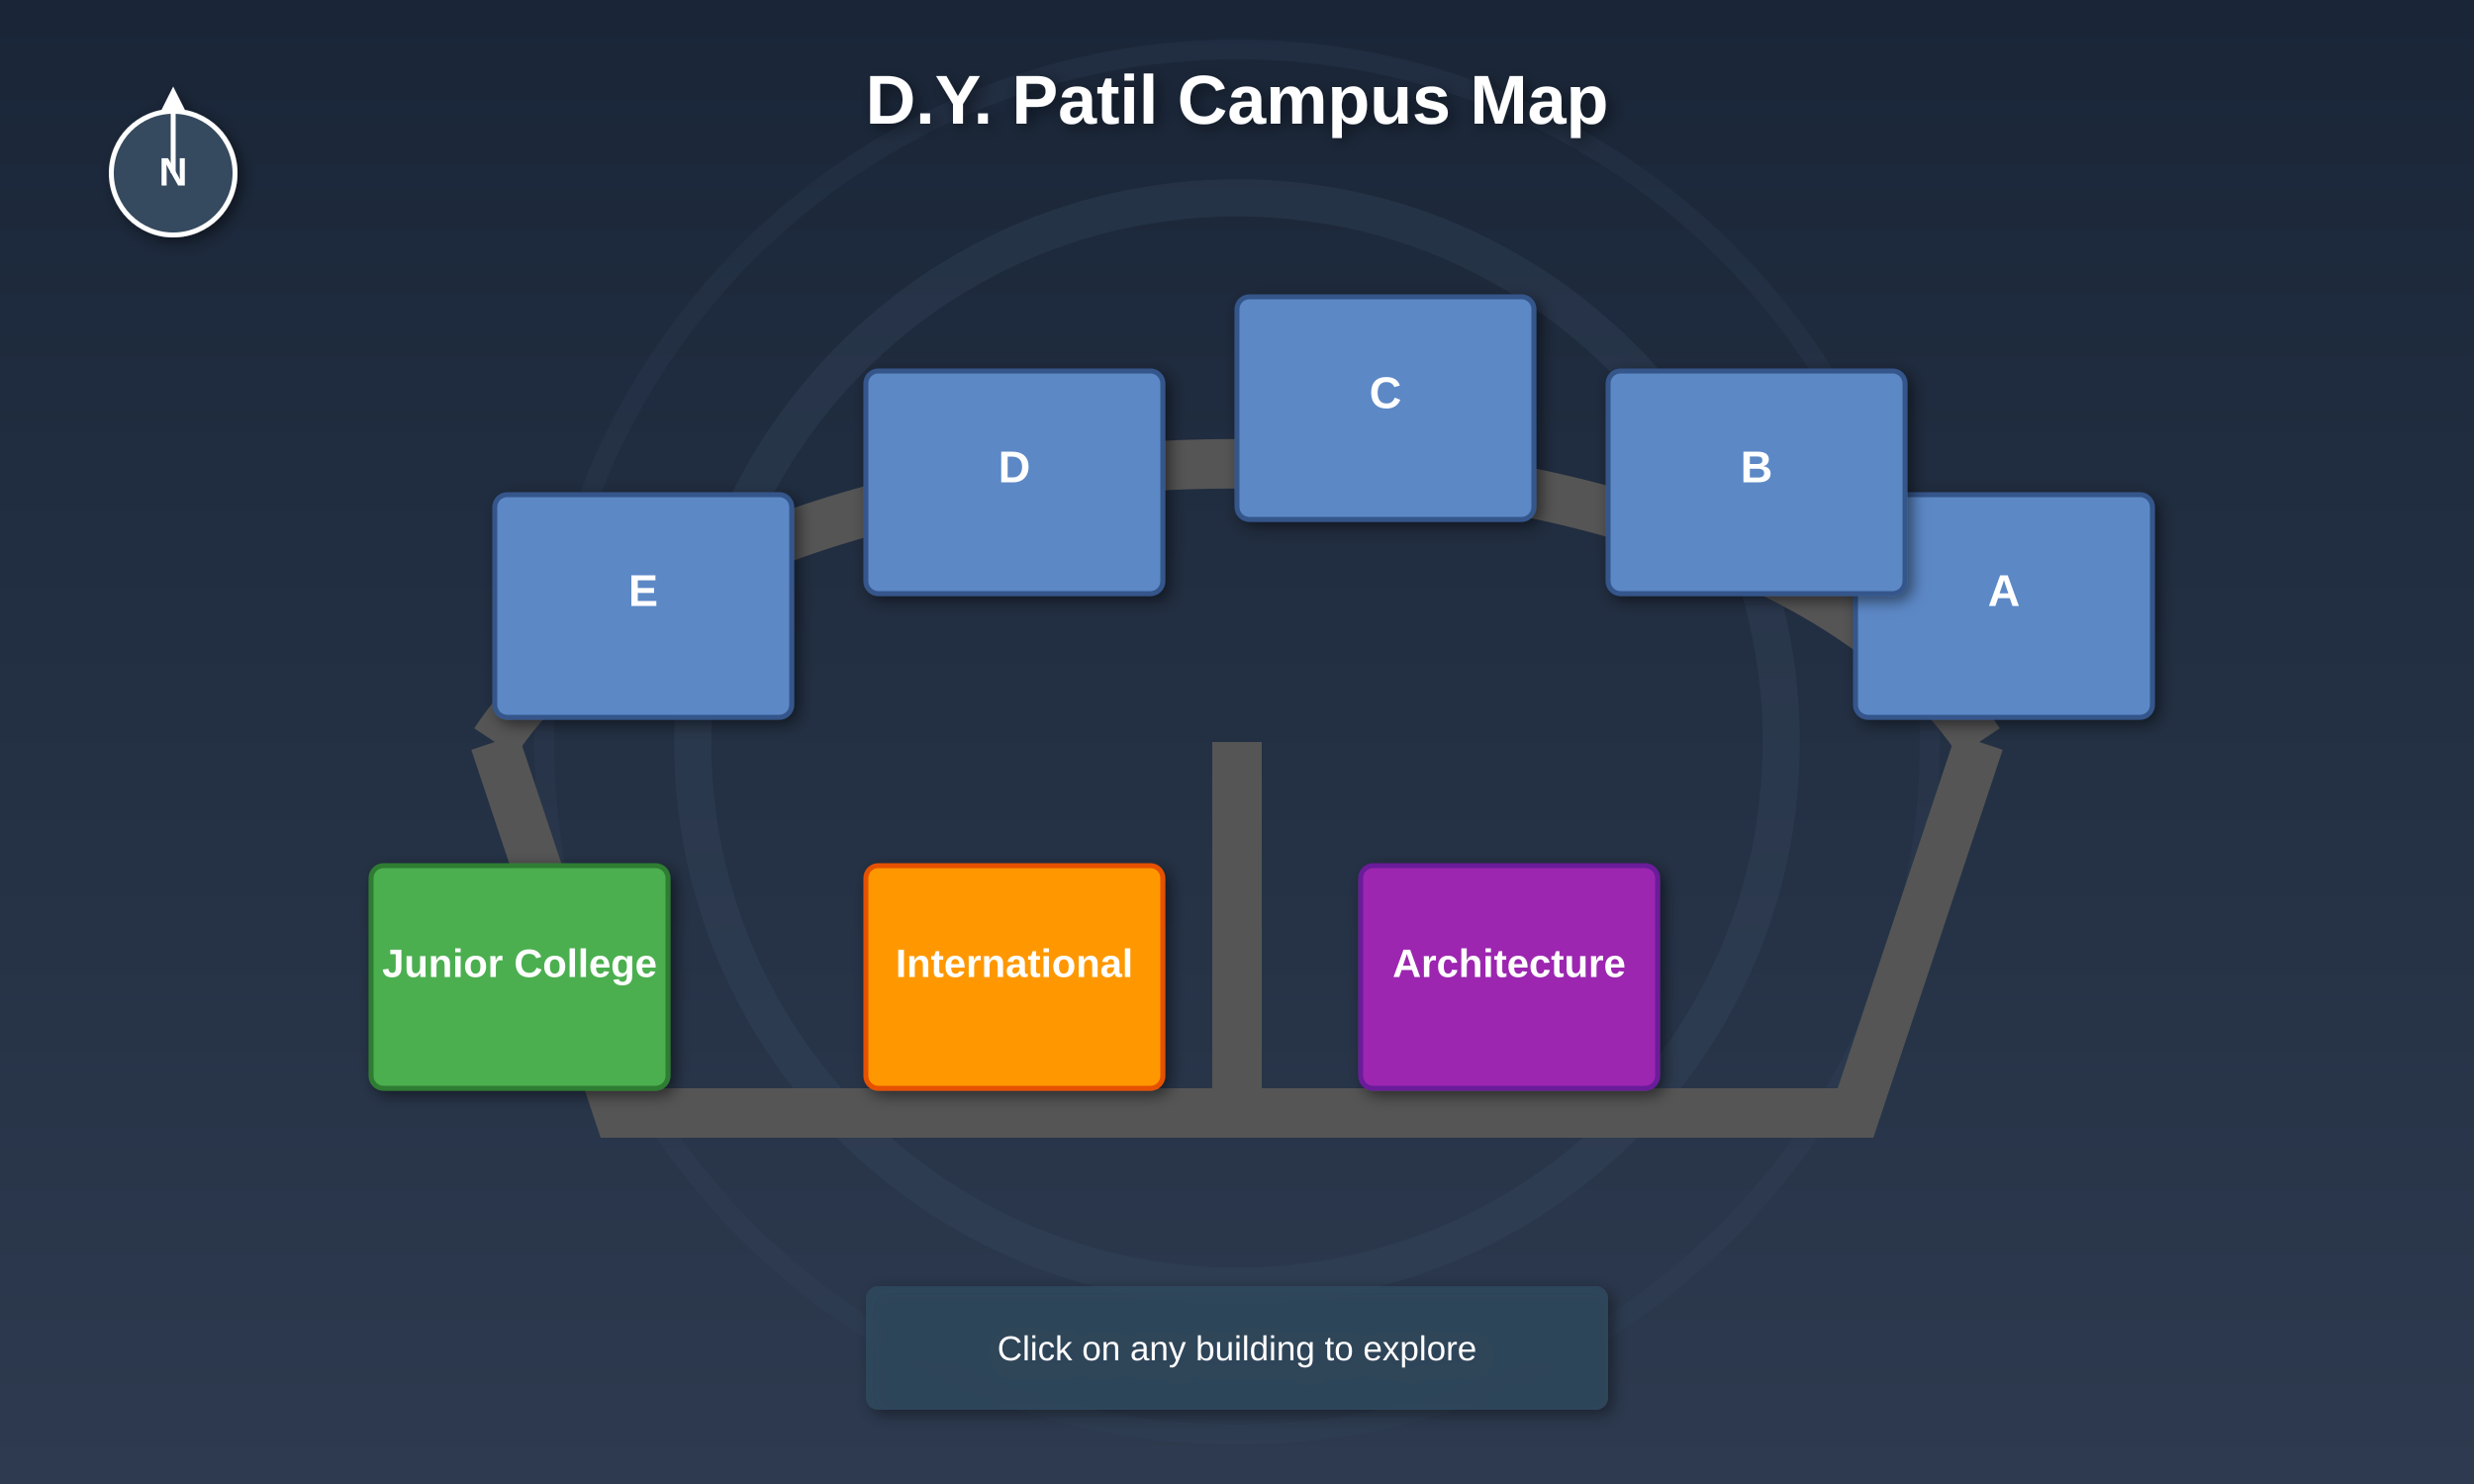
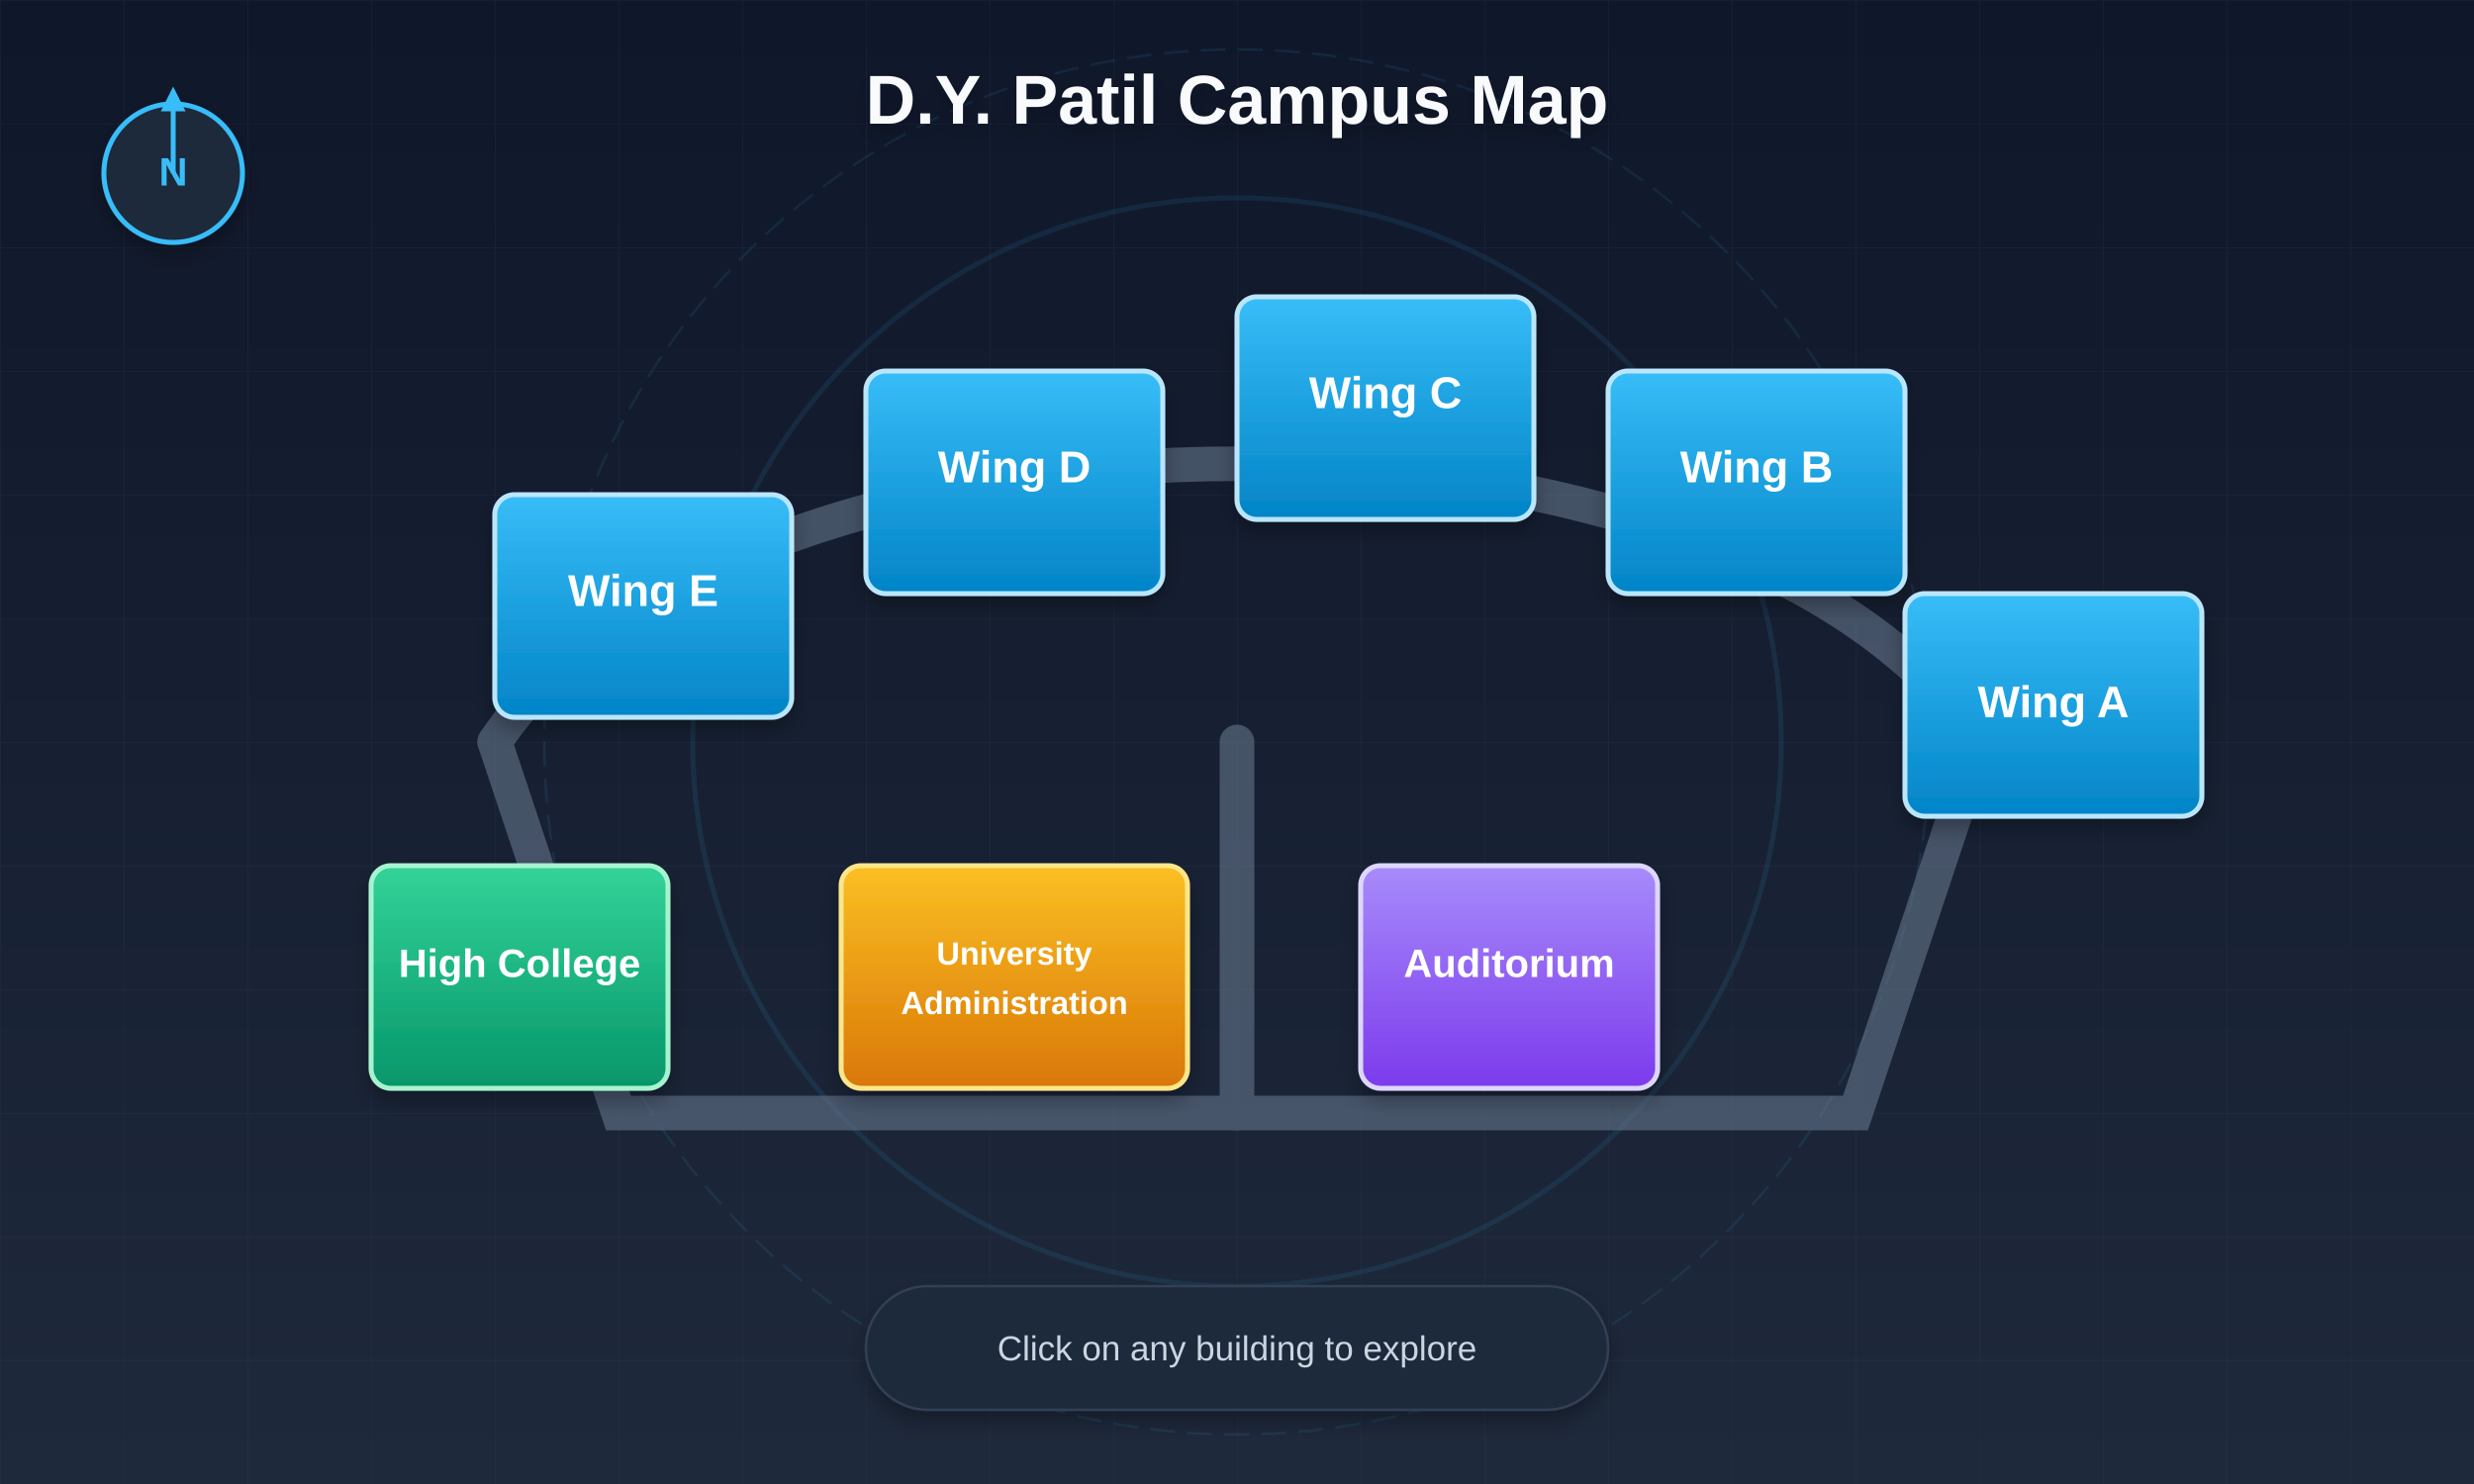
<svg xmlns="http://www.w3.org/2000/svg" viewBox="0 0 1000 600">
  <defs>
-     <linearGradient id="campusGradient" x1="0%" y1="0%" x2="0%" y2="100%">
-       <stop offset="0%" stop-color="#1a2638" />
-       <stop offset="100%" stop-color="#2d3a4f" />
+     <linearGradient id="deepBackground" x1="0%" y1="0%" x2="0%" y2="100%">
+       <stop offset="0%" stop-color="#0f172a" />
+       <stop offset="100%" stop-color="#1e293b" />
    </linearGradient>
-     <filter id="dropShadow" x="-20%" y="-20%" width="140%" height="140%">
-       <feGaussianBlur in="SourceAlpha" stdDeviation="3" />
-       <feOffset dx="2" dy="2" result="offsetblur" />
-       <feComponentTransfer>
-         <feFuncA type="linear" slope="0.5" />
-       </feComponentTransfer>
+     <linearGradient id="blueGrad" x1="0%" y1="0%" x2="0%" y2="100%">
+       <stop offset="0%" stop-color="#38bdf8" />
+       <stop offset="100%" stop-color="#0284c7" />
+     </linearGradient>
+     <linearGradient id="greenGrad" x1="0%" y1="0%" x2="0%" y2="100%">
+       <stop offset="0%" stop-color="#34d399" />
+       <stop offset="100%" stop-color="#059669" />
+     </linearGradient>
+     <linearGradient id="orangeGrad" x1="0%" y1="0%" x2="0%" y2="100%">
+       <stop offset="0%" stop-color="#fbbf24" />
+       <stop offset="100%" stop-color="#d97706" />
+     </linearGradient>
+     <linearGradient id="purpleGrad" x1="0%" y1="0%" x2="0%" y2="100%">
+       <stop offset="0%" stop-color="#a78bfa" />
+       <stop offset="100%" stop-color="#7c3aed" />
+     </linearGradient>
+     <filter id="softGlow" x="-20%" y="-20%" width="140%" height="140%">
+       <feGaussianBlur in="SourceAlpha" stdDeviation="4" result="blur" />
+       <feOffset dx="0" dy="4" result="offsetblur" />
+       <feFlood flood-color="#000" flood-opacity="0.3" result="offsetColor" />
+       <feComposite in="offsetColor" in2="offsetblur" operator="in" result="offsetBlur" />
      <feMerge>
-         <feMergeNode />
+         <feMergeNode in="offsetBlur" />
        <feMergeNode in="SourceGraphic" />
      </feMerge>
    </filter>
+     <pattern id="grid" width="50" height="50" patternUnits="userSpaceOnUse">
+       <path d="M 50 0 L 0 0 0 50" fill="none" stroke="#334155" stroke-width="0.5" opacity="0.3" />
+     </pattern>
  </defs>
-   <rect class="background" x="0" y="0" width="1000" height="600" fill="url(#campusGradient)" />
-   <circle cx="500" cy="300" r="220" fill="none" stroke="#3a4a63" stroke-width="15" stroke-opacity="0.3" />
-   <circle cx="500" cy="300" r="280" fill="none" stroke="#3a4a63" stroke-width="8" stroke-opacity="0.2" />
-   <path d="M 200,300 C 300,150 700,150 800,300" stroke="#555" stroke-width="20" fill="none" />
-   <path d="M 200,300 L 250,450 L 750,450 L 800,300" stroke="#555" stroke-width="20" fill="none" />
-   <path d="M 500,300 L 500,450" stroke="#555" stroke-width="20" fill="none" />
-   <a href="/building/1" class="building-link">
-     <g id="building-1" class="building building-a" filter="url(#dropShadow)">
-       <rect x="750" y="200" width="120" height="90" rx="5" ry="5" fill="#5c88c6" stroke="#34568B" stroke-width="2" />
-       <text x="810" y="245" font-family="Arial" font-size="18" font-weight="bold" fill="#fff" text-anchor="middle">A</text>
+   <rect x="0" y="0" width="1000" height="600" fill="url(#deepBackground)" />
+   <rect x="0" y="0" width="1000" height="600" fill="url(#grid)" />
+   <circle cx="500" cy="300" r="220" fill="none" stroke="#38bdf8" stroke-width="2" stroke-opacity="0.1" />
+   <circle cx="500" cy="300" r="280" fill="none" stroke="#38bdf8" stroke-width="1" stroke-opacity="0.1" stroke-dasharray="10,5" />
+   <g opacity="0.6" stroke="#64748b" stroke-width="14" fill="none" stroke-linecap="round">
+     <path d="M 200,300 C 300,150 700,150 800,300" />
+     <path d="M 200,300 L 250,450 L 750,450 L 800,300" />
+     <path d="M 500,300 L 500,450" />
+   </g>
+   <a href="/building/5" class="building-link">
+     <g id="building-5" class="building building-e" filter="url(#softGlow)">
+       <rect x="200" y="200" width="120" height="90" rx="8" ry="8" fill="url(#blueGrad)" stroke="#bae6fd" stroke-width="2" />
+       <text x="260" y="245" font-family="Arial, sans-serif" font-size="18" font-weight="bold" fill="#fff" text-anchor="middle">Wing E</text>
+     </g>
+   </a>
+   <a href="/building/4" class="building-link">
+     <g id="building-4" class="building building-d" filter="url(#softGlow)">
+       <rect x="350" y="150" width="120" height="90" rx="8" ry="8" fill="url(#blueGrad)" stroke="#bae6fd" stroke-width="2" />
+       <text x="410" y="195" font-family="Arial, sans-serif" font-size="18" font-weight="bold" fill="#fff" text-anchor="middle">Wing D</text>
+     </g>
+   </a>
+   <a href="/building/3" class="building-link">
+     <g id="building-3" class="building building-c" filter="url(#softGlow)">
+       <rect x="500" y="120" width="120" height="90" rx="8" ry="8" fill="url(#blueGrad)" stroke="#bae6fd" stroke-width="2" />
+       <text x="560" y="165" font-family="Arial, sans-serif" font-size="18" font-weight="bold" fill="#fff" text-anchor="middle">Wing C</text>
    </g>
  </a>
  <a href="/building/2" class="building-link">
-     <g id="building-2" class="building building-b" filter="url(#dropShadow)">
-       <rect x="650" y="150" width="120" height="90" rx="5" ry="5" fill="#5c88c6" stroke="#34568B" stroke-width="2" />
-       <text x="710" y="195" font-family="Arial" font-size="18" font-weight="bold" fill="#fff" text-anchor="middle">B</text>
+     <g id="building-2" class="building building-b" filter="url(#softGlow)">
+       <rect x="650" y="150" width="120" height="90" rx="8" ry="8" fill="url(#blueGrad)" stroke="#bae6fd" stroke-width="2" />
+       <text x="710" y="195" font-family="Arial, sans-serif" font-size="18" font-weight="bold" fill="#fff" text-anchor="middle">Wing B</text>
    </g>
  </a>
-   <a href="/building/3" class="building-link">
-     <g id="building-3" class="building building-c" filter="url(#dropShadow)">
-       <rect x="500" y="120" width="120" height="90" rx="5" ry="5" fill="#5c88c6" stroke="#34568B" stroke-width="2" />
-       <text x="560" y="165" font-family="Arial" font-size="18" font-weight="bold" fill="#fff" text-anchor="middle">C</text>
-     </g>
-   </a>
-   <a href="/building/4" class="building-link">
-     <g id="building-4" class="building building-d" filter="url(#dropShadow)">
-       <rect x="350" y="150" width="120" height="90" rx="5" ry="5" fill="#5c88c6" stroke="#34568B" stroke-width="2" />
-       <text x="410" y="195" font-family="Arial" font-size="18" font-weight="bold" fill="#fff" text-anchor="middle">D</text>
-     </g>
-   </a>
-   <a href="/building/5" class="building-link">
-     <g id="building-5" class="building building-e" filter="url(#dropShadow)">
-       <rect x="200" y="200" width="120" height="90" rx="5" ry="5" fill="#5c88c6" stroke="#34568B" stroke-width="2" />
-       <text x="260" y="245" font-family="Arial" font-size="18" font-weight="bold" fill="#fff" text-anchor="middle">E</text>
+   <a href="/building/1" class="building-link">
+     <g id="building-1" class="building building-a" filter="url(#softGlow)">
+       <rect x="770" y="240" width="120" height="90" rx="8" ry="8" fill="url(#blueGrad)" stroke="#bae6fd" stroke-width="2" />
+       <text x="830" y="290" font-family="Arial, sans-serif" font-size="18" font-weight="bold" fill="#fff" text-anchor="middle">Wing A</text>
    </g>
  </a>
  <a href="/building/6" class="building-link">
-     <g id="building-6" class="building building-junior-college" filter="url(#dropShadow)">
-       <rect x="150" y="350" width="120" height="90" rx="5" ry="5" fill="#4CAF50" stroke="#2E7D32" stroke-width="2" />
-       <text x="210" y="395" font-family="Arial" font-size="16" font-weight="bold" fill="#fff" text-anchor="middle">Junior College</text>
+     <g id="building-6" class="building building-junior-college" filter="url(#softGlow)">
+       <rect x="150" y="350" width="120" height="90" rx="8" ry="8" fill="url(#greenGrad)" stroke="#a7f3d0" stroke-width="2" />
+       <text x="210" y="395" font-family="Arial, sans-serif" font-size="16" font-weight="bold" fill="#fff" text-anchor="middle">High College</text>
    </g>
  </a>
  <a href="/building/7" class="building-link">
-     <g id="building-7" class="building building-international" filter="url(#dropShadow)">
-       <rect x="350" y="350" width="120" height="90" rx="5" ry="5" fill="#FF9800" stroke="#E65100" stroke-width="2" />
-       <text x="410" y="395" font-family="Arial" font-size="16" font-weight="bold" fill="#fff" text-anchor="middle">International</text>
+     <g id="building-7" class="building building-international" filter="url(#softGlow)">
+       <rect x="340" y="350" width="140" height="90" rx="8" ry="8" fill="url(#orangeGrad)" stroke="#fde68a" stroke-width="2" />
+       <text x="410" y="390" font-family="Arial, sans-serif" font-size="13" font-weight="bold" fill="#fff" text-anchor="middle">University</text>
+       <text x="410" y="410" font-family="Arial, sans-serif" font-size="13" font-weight="bold" fill="#fff" text-anchor="middle">Administration</text>
    </g>
  </a>
  <a href="/building/8" class="building-link">
-     <g id="building-8" class="building building-architecture" filter="url(#dropShadow)">
-       <rect x="550" y="350" width="120" height="90" rx="5" ry="5" fill="#9C27B0" stroke="#6A1B9A" stroke-width="2" />
-       <text x="610" y="395" font-family="Arial" font-size="16" font-weight="bold" fill="#fff" text-anchor="middle">Architecture</text>
+     <g id="building-8" class="building building-architecture" filter="url(#softGlow)">
+       <rect x="550" y="350" width="120" height="90" rx="8" ry="8" fill="url(#purpleGrad)" stroke="#ddd6fe" stroke-width="2" />
+       <text x="610" y="395" font-family="Arial, sans-serif" font-size="16" font-weight="bold" fill="#fff" text-anchor="middle">Auditorium</text>
    </g>
  </a>
-   <text x="500" y="50" font-family="Arial" font-size="28" font-weight="bold" fill="#fff" text-anchor="middle" filter="url(#dropShadow)">D.Y. Patil Campus Map</text>
-   <g filter="url(#dropShadow)">
-     <circle cx="70" cy="70" r="25" fill="#34495e" stroke="#fff" stroke-width="2" />
-     <text x="70" y="75" font-family="Arial" font-size="16" font-weight="bold" fill="#fff" text-anchor="middle">N</text>
-     <line x1="70" y1="70" x2="70" y2="40" stroke="#fff" stroke-width="2" />
-     <polygon points="70,35 65,45 75,45" fill="#fff" />
+   <text x="500" y="50" font-family="Arial, sans-serif" font-size="28" font-weight="bold" fill="#f8fafc" text-anchor="middle" filter="url(#softGlow)">D.Y. Patil Campus Map</text>
+   <g filter="url(#softGlow)">
+     <circle cx="70" cy="70" r="28" fill="#1e293b" stroke="#38bdf8" stroke-width="2" />
+     <text x="70" y="75" font-family="Arial, sans-serif" font-size="16" font-weight="bold" fill="#38bdf8" text-anchor="middle">N</text>
+     <line x1="70" y1="70" x2="70" y2="40" stroke="#38bdf8" stroke-width="2" />
+     <polygon points="70,35 65,45 75,45" fill="#38bdf8" />
  </g>
-   <g filter="url(#dropShadow)">
-     <rect x="350" y="520" width="300" height="50" rx="5" ry="5" fill="#34495e" fill-opacity="0.8" />
-     <text x="500" y="550" font-family="Arial" font-size="14" fill="#fff" text-anchor="middle">Click on any building to explore</text>
+   <g filter="url(#softGlow)">
+     <rect x="350" y="520" width="300" height="50" rx="25" ry="25" fill="#1e293b" stroke="#334155" stroke-width="1" />
+     <text x="500" y="550" font-family="Arial, sans-serif" font-size="14" fill="#cbd5e1" text-anchor="middle">Click on any building to explore</text>
  </g>
</svg>
